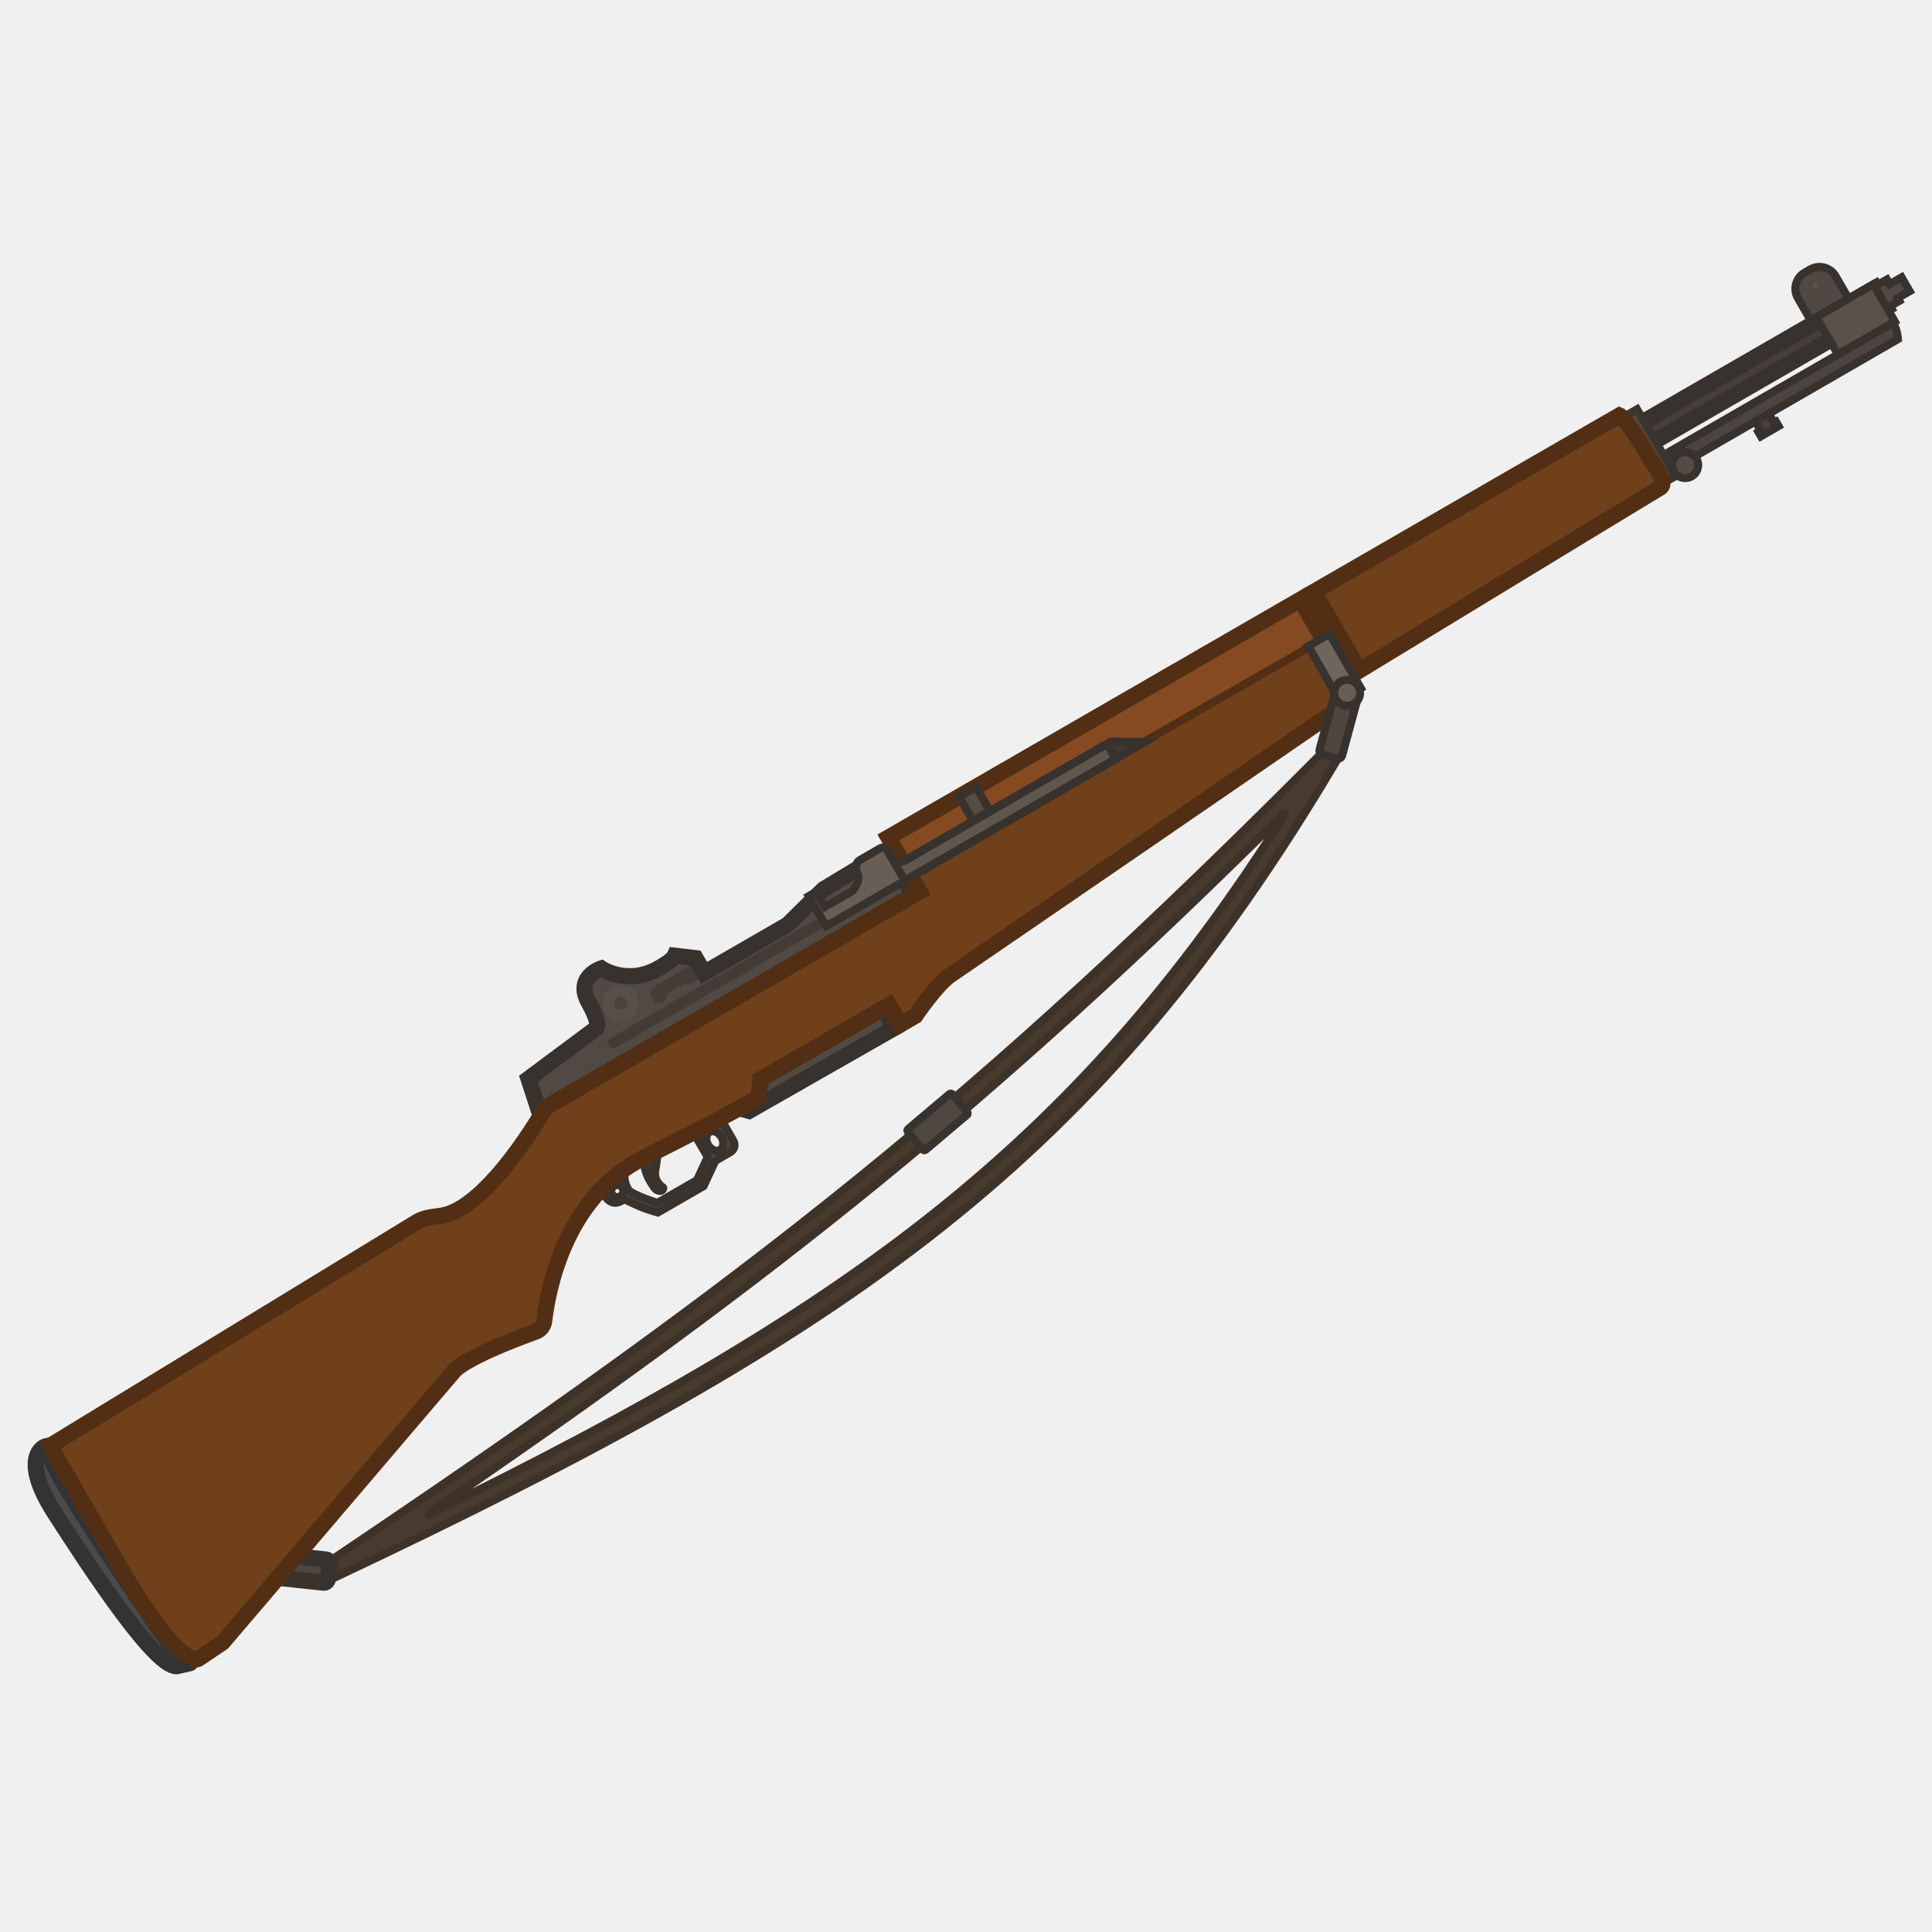
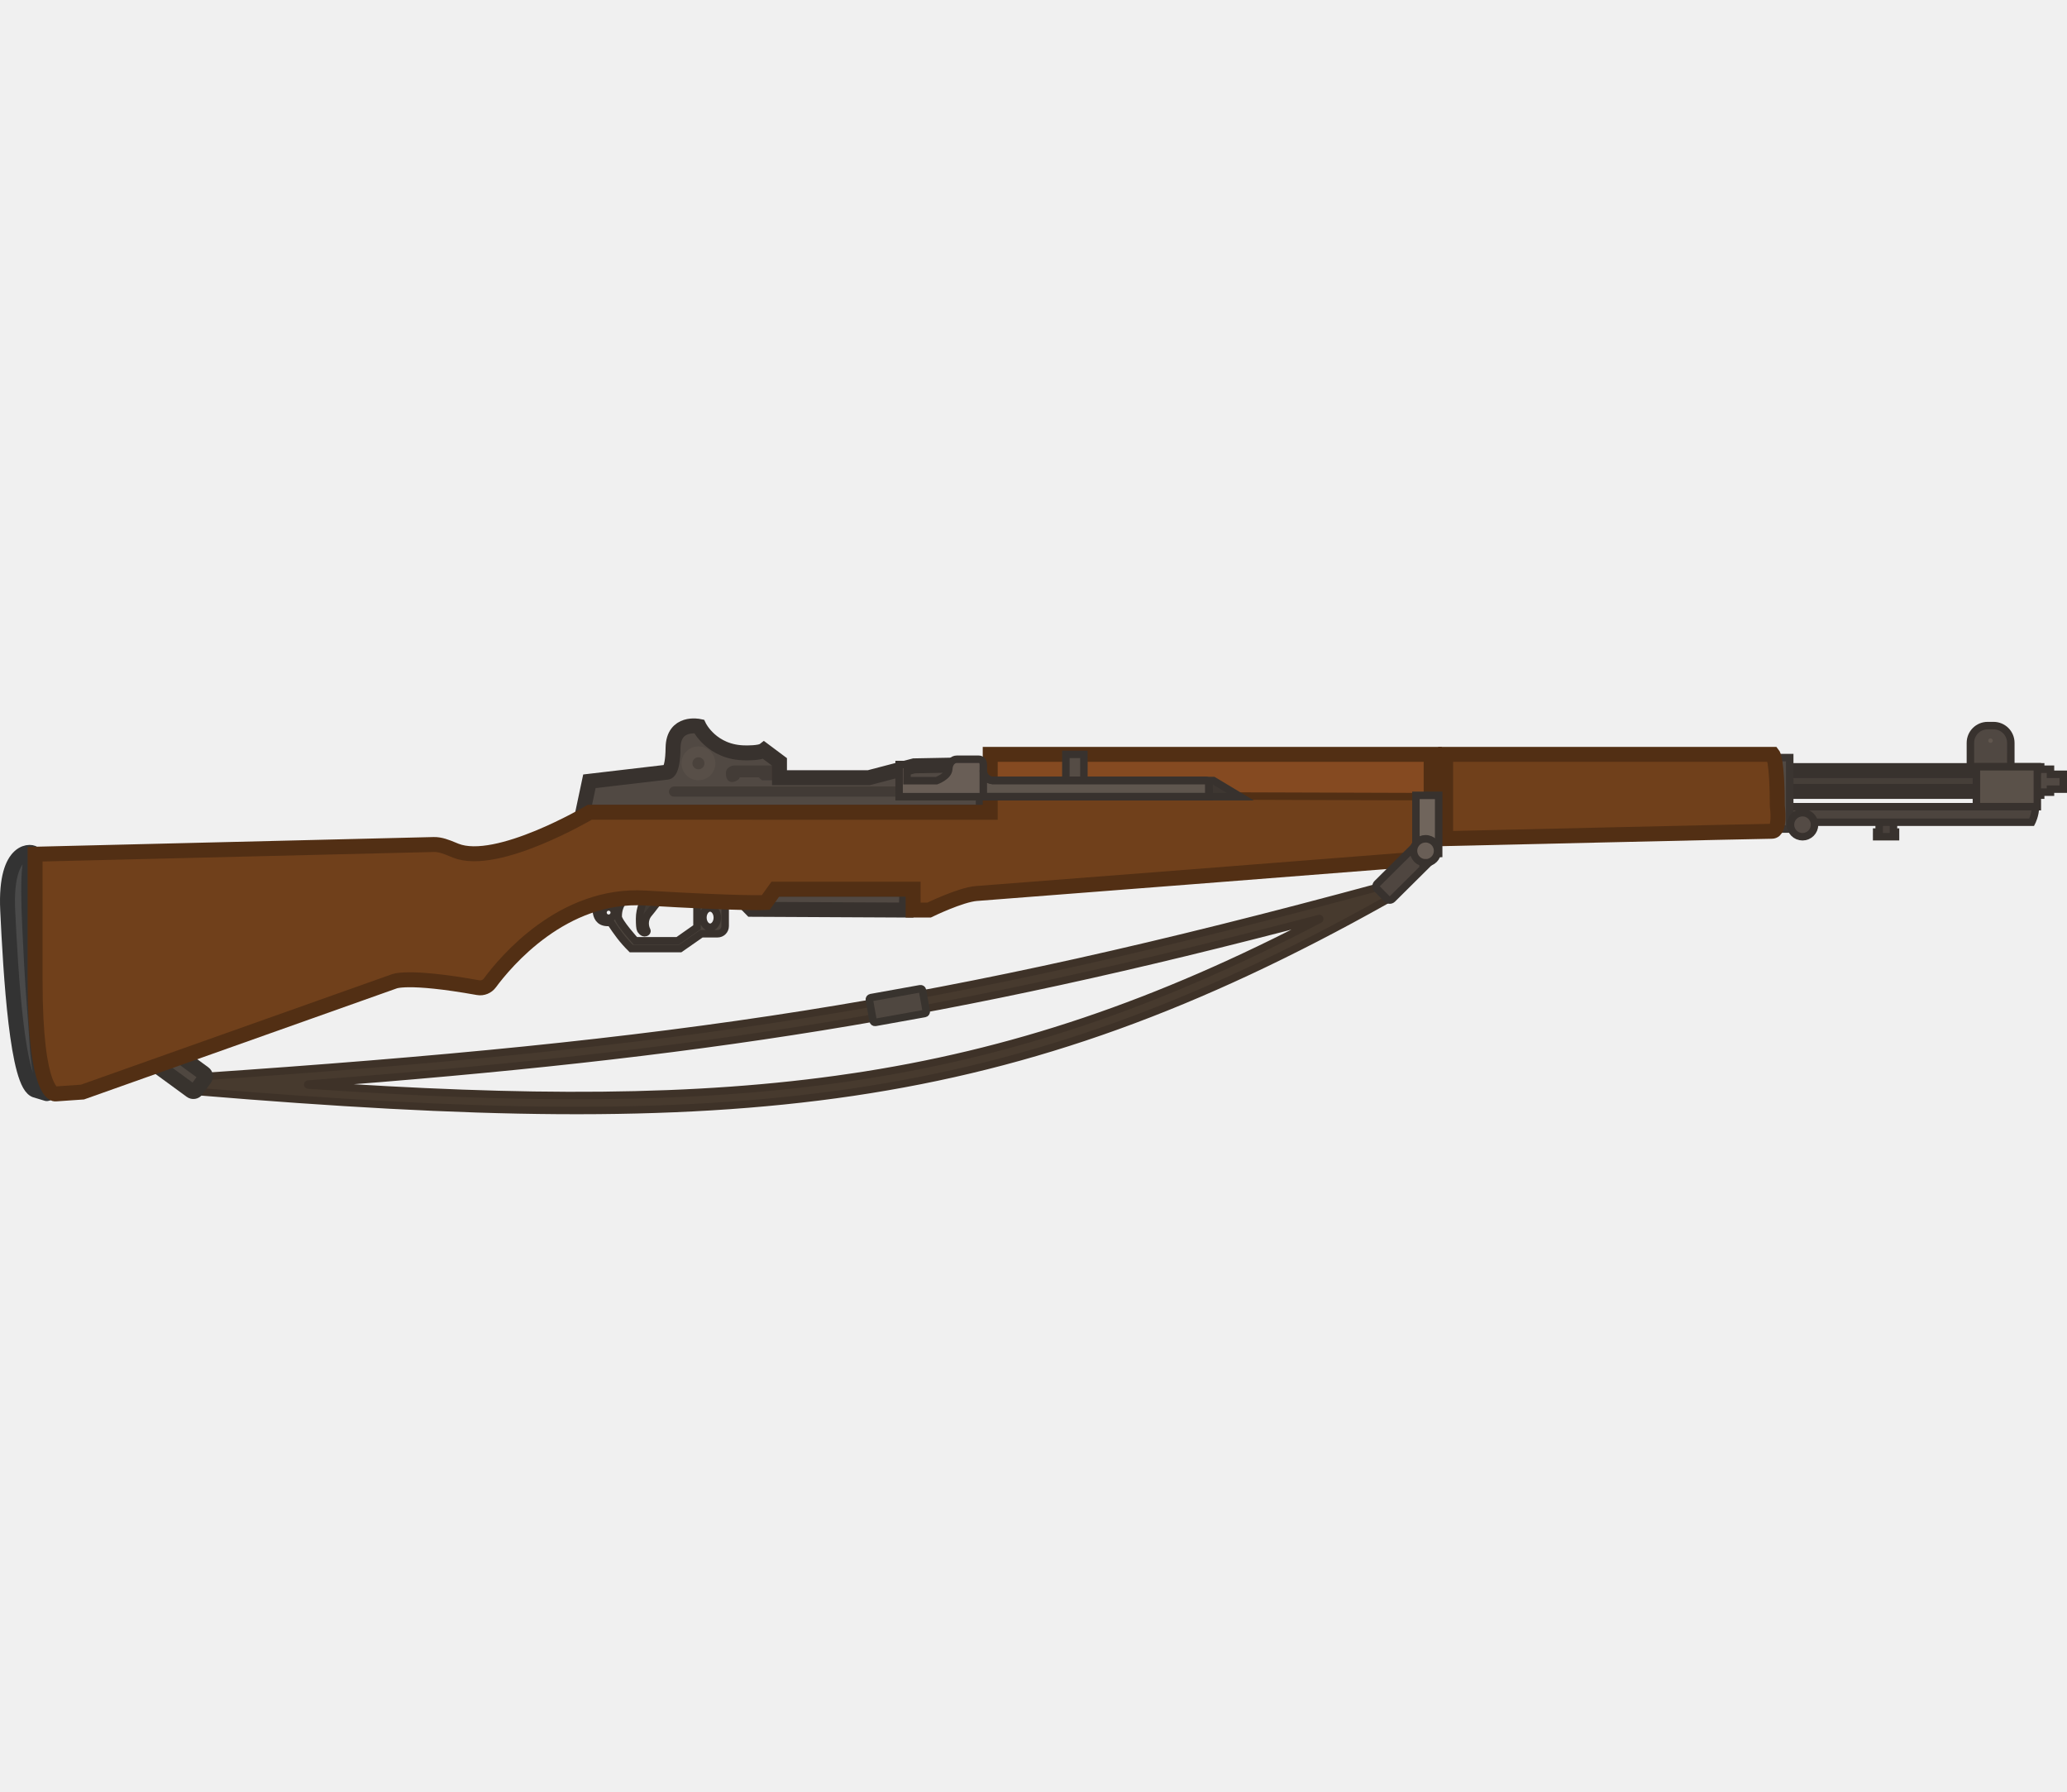
- <svg xmlns="http://www.w3.org/2000/svg" width="110" height="110" viewBox="0 0 110 110" fill="none">
-   <g clip-path="url(#clip0_1414_884)">
-     <path fill-rule="evenodd" clip-rule="evenodd" d="M76.106 43.305C76.224 43.106 76.176 42.85 75.992 42.708C75.809 42.566 75.549 42.583 75.386 42.747C55.615 62.633 42.96 72.631 18.456 89.096C18.257 89.23 18.194 89.495 18.313 89.704C18.431 89.912 18.691 89.995 18.908 89.892C33.864 82.837 44.777 76.9 53.644 69.868C62.52 62.829 69.33 54.708 76.106 43.305ZM53.073 69.148C45.5 75.154 36.4 80.37 24.454 86.213C24.422 86.228 24.397 86.182 24.427 86.162C44.367 72.543 56.391 62.889 73.12 46.308C73.144 46.284 73.183 46.314 73.165 46.343C67.129 55.859 60.912 62.932 53.073 69.148Z" fill="#473A2E" stroke="#3E3228" stroke-width="0.459" stroke-miterlimit="3.994" stroke-linecap="round" />
-     <path d="M18.556 88.792L15.506 88.462L15.363 89.781L18.413 90.111C18.539 90.124 18.652 90.033 18.666 89.907L18.759 89.045C18.773 88.918 18.682 88.805 18.556 88.792Z" fill="#4F4740" stroke="#38332E" stroke-width="0.919" stroke-miterlimit="3.994" stroke-linecap="round" />
-     <path d="M99.915 23.934L100.677 23.494L101.013 24.076L101.121 24.014L101.264 24.261L100.26 24.84L100.117 24.594L100.251 24.516L99.915 23.934Z" fill="#49413C" />
-     <path d="M100.677 23.494L100.876 23.38L100.761 23.181L100.562 23.296L100.677 23.494ZM99.915 23.934L99.8 23.735L99.602 23.85L99.716 24.049L99.915 23.934ZM101.013 24.076L100.815 24.191L100.929 24.39L101.128 24.275L101.013 24.076ZM101.121 24.014L101.32 23.899L101.205 23.701L101.007 23.815L101.121 24.014ZM101.264 24.261L101.379 24.46L101.577 24.345L101.463 24.146L101.264 24.261ZM100.26 24.84L100.061 24.955L100.176 25.154L100.375 25.039L100.26 24.84ZM100.117 24.594L100.003 24.395L99.804 24.51L99.918 24.709L100.117 24.594ZM100.251 24.516L100.366 24.715L100.565 24.6L100.45 24.402L100.251 24.516ZM100.562 23.296L99.8 23.735L100.03 24.133L100.792 23.693L100.562 23.296ZM101.212 23.962L100.876 23.38L100.478 23.609L100.815 24.191L101.212 23.962ZM101.007 23.815L100.899 23.878L101.128 24.275L101.236 24.213L101.007 23.815ZM101.463 24.146L101.32 23.899L100.923 24.129L101.065 24.376L101.463 24.146ZM100.375 25.039L101.379 24.46L101.149 24.062L100.145 24.642L100.375 25.039ZM99.918 24.709L100.061 24.955L100.459 24.726L100.316 24.479L99.918 24.709ZM100.137 24.318L100.003 24.395L100.232 24.793L100.366 24.715L100.137 24.318ZM99.716 24.049L100.052 24.631L100.45 24.402L100.114 23.82L99.716 24.049Z" fill="#38322E" />
-     <path d="M102.754 15.521L103.064 15.342C103.574 15.047 104.221 15.22 104.515 15.73L105.474 17.39C105.768 17.9 105.595 18.547 105.085 18.842L104.775 19.021C104.265 19.315 103.618 19.142 103.324 18.632L102.365 16.972C102.071 16.462 102.244 15.815 102.754 15.521Z" fill="#504842" stroke="#38322E" stroke-width="0.459" stroke-miterlimit="3.994" />
-     <path d="M106.754 16.4L92.543 24.605L93.184 25.715L107.395 17.51L106.754 16.4Z" fill="#463F39" stroke="#38322E" stroke-width="0.918" stroke-miterlimit="3.994" />
-     <path fill-rule="evenodd" clip-rule="evenodd" d="M33.258 67.205L34.202 67.593C34.202 67.593 34.593 68.99 35.541 68.273C36.234 68.616 36.697 68.83 37.456 69.034L40.054 67.534L40.73 66.091L41.584 65.598C41.814 65.465 41.89 65.181 41.757 64.951L41.035 63.701L41.855 63.228L41.492 62.598L33.258 67.205ZM35.657 66.487C35.657 66.487 35.352 67.022 35.778 67.737C35.939 68.015 37.432 68.491 37.432 68.491L39.684 67.191L40.293 65.879L39.252 64.078L35.602 66.185L35.657 66.487ZM35.445 67.641C35.541 67.806 35.484 68.018 35.318 68.114C35.152 68.21 34.94 68.153 34.845 67.987C34.749 67.821 34.806 67.609 34.972 67.514C35.137 67.418 35.349 67.475 35.445 67.641ZM40.314 65.185C40.477 65.466 40.784 65.598 40.993 65.477C41.203 65.356 41.243 65.024 41.08 64.742C40.917 64.46 40.61 64.329 40.401 64.45C40.191 64.571 40.151 64.903 40.314 65.185Z" fill="#4D453E" stroke="#39322D" stroke-width="0.459" stroke-miterlimit="3.994" />
-     <path d="M50.294 57.408L50.896 58.542L42.642 63.253L42.091 63.098C42.64 62.788 42.824 62.668 42.824 62.668L42.924 61.663L46.068 59.848L50.294 57.408Z" fill="#514943" stroke="#38322E" stroke-width="0.918" stroke-miterlimit="3.994" />
-     <path d="M36.691 65.717C36.651 65.74 36.629 65.793 36.632 65.845C36.634 66.057 36.675 66.659 36.976 67.179C37.167 67.511 37.285 67.684 37.372 67.741C37.393 67.755 37.612 67.874 37.724 67.747C37.835 67.62 37.683 67.561 37.683 67.561C37.548 67.466 37.206 67.13 37.314 66.601C37.386 66.24 37.392 65.846 37.511 65.497C37.565 65.359 37.403 65.24 37.278 65.325L36.691 65.717Z" fill="#413A34" stroke="#39322D" stroke-width="0.459" stroke-miterlimit="3.994" />
-     <path d="M74.976 33.827L73.686 34.571L76.001 38.581L77.291 37.837L74.976 33.827Z" fill="#514943" stroke="#38322E" stroke-width="0.918" stroke-miterlimit="3.994" />
-     <path d="M30.694 63.273L30.091 61.421L33.904 58.579C33.904 58.579 34.319 58.513 33.513 57.072C32.708 55.63 34.235 55.135 34.235 55.135C34.235 55.135 35.719 56.158 37.529 55.113C37.529 55.113 38.301 54.694 38.418 54.413L39.606 54.554L40.091 55.394L44.842 52.651L46.888 50.63L50.528 48.435L51.994 50.975L30.694 63.273Z" fill="#514943" />
-     <path d="M34.752 59.101L47.013 52.023C47.163 51.936 47.352 51.987 47.439 52.137C47.525 52.287 47.474 52.476 47.325 52.562L35.064 59.641C34.914 59.728 34.725 59.677 34.638 59.527C34.562 59.371 34.612 59.182 34.752 59.101Z" fill="#423B36" />
-     <path d="M39.515 54.859L37.285 56.146C37.285 56.146 36.888 56.429 37.108 56.809C37.327 57.189 37.563 57.159 37.703 57.078C37.843 56.997 38.034 56.727 37.959 56.597L38.969 56.014L39.241 56.07L39.961 55.654L39.515 54.859Z" fill="#433C37" />
-     <path d="M35.859 58.019C36.356 57.732 36.527 57.096 36.24 56.599C35.953 56.102 35.317 55.932 34.82 56.219C34.323 56.506 34.153 57.141 34.44 57.638C34.727 58.135 35.362 58.306 35.859 58.019Z" fill="#584F48" />
-     <path d="M35.523 57.438C35.7 57.336 35.761 57.11 35.659 56.933C35.557 56.756 35.331 56.696 35.154 56.798C34.977 56.9 34.917 57.126 35.019 57.302C35.121 57.479 35.347 57.54 35.523 57.438Z" fill="#4A423C" />
-     <path d="M30.694 63.273L30.091 61.421L33.904 58.579C33.904 58.579 34.319 58.513 33.513 57.072C32.708 55.63 34.235 55.135 34.235 55.135C34.235 55.135 35.719 56.158 37.529 55.113C37.529 55.113 38.301 54.694 38.418 54.413L39.606 54.554L40.091 55.394L44.842 52.651L46.888 50.63L50.528 48.435L51.994 50.975L30.694 63.273Z" stroke="#38322E" stroke-width="0.918" stroke-miterlimit="3.994" />
-     <path d="M94.613 25.971L107.784 18.366C108.041 18.811 108.063 19.308 108.063 19.308L95.001 26.85L94.613 25.971Z" fill="#4C443E" stroke="#38322E" stroke-width="0.459" stroke-miterlimit="3.994" />
-     <path d="M93.206 23.302L95.4 27.102L94.03 27.893L92.136 23.92L93.206 23.302Z" fill="#514943" stroke="#3B3531" stroke-width="0.459" stroke-miterlimit="3.994" />
-     <path d="M107.589 16.183L107.433 15.913L106.733 16.317L107.337 17.595L108.137 17.133L108.045 16.973L108.725 16.581L108.269 15.791L107.589 16.183Z" fill="#514943" stroke="#38322E" stroke-width="0.459" stroke-miterlimit="3.994" />
-     <path d="M106.658 16.186L103.418 18.057L104.643 20.179L107.883 18.308L106.658 16.186Z" fill="#5A5149" stroke="#38322E" stroke-width="0.459" stroke-miterlimit="3.994" />
-     <path d="M103.436 16.354C103.503 16.316 103.525 16.231 103.487 16.165C103.449 16.099 103.364 16.076 103.298 16.114C103.231 16.153 103.209 16.237 103.247 16.304C103.285 16.37 103.37 16.393 103.436 16.354Z" fill="#60564E" />
-     <path d="M96.317 27.119C96.67 26.914 96.791 26.462 96.587 26.109C96.383 25.756 95.931 25.634 95.578 25.838C95.224 26.043 95.103 26.494 95.307 26.848C95.511 27.201 95.963 27.323 96.317 27.119Z" fill="#544B45" stroke="#38322E" stroke-width="0.459" stroke-miterlimit="3.994" />
-     <path d="M51.996 50.973L51.473 50.068L75.137 36.506L76.28 38.486C76.309 38.536 76.328 38.592 76.321 38.649L76.315 40.093C76.305 40.192 76.258 40.272 76.184 40.328C74.43 41.541 54.565 55.17 53.76 55.715C52.954 56.26 51.748 58.05 51.748 58.05L50.898 58.541L50.257 57.431L42.927 61.663L42.827 62.667C42.827 62.667 41.637 63.447 36.278 66.128C31.744 68.396 30.805 73.799 30.623 75.409C30.592 75.688 30.409 75.93 30.145 76.026C25.941 77.545 25.471 78.287 25.471 78.287L12.305 93.728L10.923 94.66C10.923 94.66 9.93 95.433 6.35 89.234L2.482 82.533L23.389 69.777C23.734 69.566 24.145 69.511 24.55 69.456C24.615 69.448 24.68 69.439 24.745 69.429C27.455 69.035 30.695 63.271 30.695 63.271L51.996 50.973Z" fill="#70401B" />
-     <path d="M74.807 33.696L92.207 23.65C92.207 23.65 92.62 23.812 94.029 26.252C94.029 26.252 94.999 27.492 94.518 27.769C94.038 28.046 77.393 38.176 77.393 38.176L74.807 33.696Z" fill="#70401B" stroke="#522F14" stroke-width="0.918" stroke-miterlimit="3.994" stroke-linecap="round" />
-     <path d="M76.778 39.585C76.867 39.534 76.897 39.421 76.846 39.333C76.795 39.244 76.682 39.214 76.594 39.265C76.505 39.316 76.475 39.429 76.526 39.517C76.577 39.606 76.69 39.636 76.778 39.585Z" fill="#514943" />
-     <path d="M54.06 62.292L51.703 64.284C51.654 64.325 51.648 64.398 51.689 64.446L52.539 65.451C52.58 65.499 52.652 65.505 52.7 65.464L55.057 63.472C55.106 63.431 55.112 63.359 55.071 63.31L54.222 62.306C54.181 62.257 54.108 62.251 54.06 62.292Z" fill="#4F4740" stroke="#38332E" stroke-width="0.459" stroke-miterlimit="3.994" stroke-linecap="round" />
-     <path d="M2.785 82.346C2.693 82.186 0.948 82.766 3.105 86.134C5.194 89.382 9.038 95.255 10.162 94.847L10.82 94.693C10.846 94.692 10.849 94.65 10.827 94.636C10.593 94.531 9.898 94.066 8.68 92.209C8.093 91.308 7.075 89.869 6.032 88.271C4.299 85.592 2.553 82.96 2.785 82.346Z" fill="#4A4A4A" stroke="#333333" stroke-width="0.918" stroke-miterlimit="3.994" />
-     <path d="M75.135 36.506L73.836 34.256L50.582 47.682L51.838 49.857" fill="#854A21" />
-     <path d="M75.135 36.506L73.836 34.256L50.582 47.682L51.838 49.857L75.135 36.506Z" stroke="#522F14" stroke-width="0.459" stroke-miterlimit="3.994" stroke-linecap="round" />
-     <path d="M74.203 34.045L76.645 38.275C76.674 38.325 76.693 38.381 76.686 38.438L76.68 39.882C76.67 39.981 76.623 40.061 76.549 40.117C74.796 41.33 54.93 54.959 54.125 55.504C53.319 56.049 52.113 57.839 52.113 57.839L51.263 58.33L50.622 57.22L43.292 61.452L43.192 62.456C43.192 62.456 42.002 63.236 36.643 65.917C32.109 68.185 31.17 73.589 30.988 75.199C30.957 75.477 30.774 75.72 30.51 75.815C26.306 77.334 25.836 78.077 25.836 78.077L12.671 93.518L11.288 94.449C11.288 94.449 10.295 95.223 6.715 89.023L2.847 82.323L23.754 69.566C24.099 69.355 24.511 69.3 24.915 69.246C24.98 69.237 25.046 69.228 25.11 69.219C27.82 68.825 31.06 63.06 31.06 63.06L52.361 50.763L50.583 47.683L74.203 34.045Z" stroke="#522F14" stroke-width="0.918" stroke-miterlimit="3.994" stroke-linecap="round" />
-     <path d="M55.566 44.805L54.605 45.359L55.408 46.749L56.368 46.195L55.566 44.805Z" fill="#554C45" stroke="#38322E" stroke-width="0.459" stroke-miterlimit="3.994" />
-     <path d="M63.255 42.219L65.185 42.251L51.879 49.933L51.383 49.073L63.255 42.219Z" fill="#3E3732" stroke="#38322E" stroke-width="0.459" stroke-miterlimit="3.994" />
-     <path d="M51.516 50.144L47.036 52.73L46.048 51.02L46.468 50.778L46.965 51.638L48.535 50.731C48.535 50.731 49.032 50.138 48.833 49.746C48.633 49.355 48.777 49.072 48.947 48.974L50.127 48.292C50.127 48.292 50.361 48.144 50.534 48.444L51.516 50.144Z" fill="#695E56" />
-     <path d="M50.705 48.744C50.994 49.244 51.507 49.001 51.507 49.001L62.851 42.452C62.943 42.398 63.06 42.43 63.113 42.522L63.514 43.216L51.513 50.144" fill="#5F564E" />
-     <path d="M50.705 48.744C50.994 49.244 51.507 49.001 51.507 49.001L62.851 42.452C62.943 42.398 63.06 42.43 63.113 42.522L63.514 43.216L51.513 50.144L50.705 48.744Z" stroke="#38322E" stroke-width="0.459" stroke-miterlimit="3.994" />
-     <path d="M47.036 52.73L63.516 43.215L63.115 42.521C63.062 42.429 62.946 42.398 62.853 42.451L51.509 49.001C51.509 49.001 51.002 49.241 50.712 48.752L50.534 48.444C50.361 48.144 50.127 48.292 50.127 48.292L48.947 48.974C48.777 49.072 48.633 49.355 48.833 49.746C49.032 50.138 48.535 50.731 48.535 50.731L46.965 51.638L46.468 50.778L46.048 51.02L47.036 52.73Z" stroke="#38322E" stroke-width="0.459" stroke-miterlimit="3.994" />
-     <path d="M76.058 39.27L75.132 42.675C75.099 42.797 75.171 42.923 75.294 42.957L76.131 43.184C76.253 43.218 76.379 43.145 76.413 43.023L77.338 39.618L76.058 39.27Z" fill="#4F4640" stroke="#38322E" stroke-width="0.459" stroke-miterlimit="3.994" stroke-linecap="round" />
-     <path d="M75.694 36.09L74.484 36.789L76.268 39.879L77.478 39.181L75.694 36.09Z" fill="#70655C" stroke="#38322E" stroke-width="0.459" stroke-miterlimit="3.994" />
-     <path d="M77.069 40.083C77.422 39.879 77.543 39.427 77.339 39.074C77.135 38.72 76.683 38.599 76.329 38.803C75.976 39.007 75.855 39.459 76.059 39.813C76.263 40.166 76.715 40.287 77.069 40.083Z" fill="#695E56" stroke="#38322E" stroke-width="0.459" stroke-miterlimit="3.994" />
+ <svg xmlns="http://www.w3.org/2000/svg" width="126.948" height="110" viewBox="0 0 126.948 110" fill="none" version="1.1" id="svg39">
+   <g clip-path="url(#clip0_1414_884)" id="g39" transform="rotate(30,58.23713,66.09638)">
+     <path fill-rule="evenodd" clip-rule="evenodd" d="m 76.106,43.305 c 0.118,-0.199 0.07,-0.456 -0.113,-0.598 -0.183,-0.142 -0.443,-0.125 -0.607,0.039 -19.77,19.886 -32.426,29.884 -56.93,46.349 -0.199,0.134 -0.262,0.399 -0.143,0.608 0.118,0.209 0.378,0.291 0.595,0.189 14.956,-7.055 25.869,-12.992 34.736,-20.024 8.876,-7.039 15.686,-15.16 22.462,-26.562 z M 53.073,69.148 C 45.5,75.154 36.4,80.37 24.454,86.213 24.422,86.228 24.397,86.182 24.427,86.162 44.367,72.543 56.391,62.889 73.12,46.308 c 0.024,-0.024 0.064,0.006 0.045,0.035 -6.037,9.516 -12.253,16.59 -20.092,22.806 z" fill="#473a2e" stroke="#3e3228" stroke-width="0.459" stroke-miterlimit="3.994" stroke-linecap="round" id="path1" />
+     <path d="m 18.556,88.792 -3.05,-0.33 -0.143,1.319 3.05,0.33 c 0.126,0.014 0.239,-0.077 0.253,-0.203 l 0.093,-0.863 c 0.014,-0.126 -0.077,-0.239 -0.203,-0.253 z" fill="#4f4740" stroke="#38332e" stroke-width="0.919" stroke-miterlimit="3.994" stroke-linecap="round" id="path2" />
+     <path d="m 99.915,23.934 0.762,-0.44 0.336,0.582 0.108,-0.062 0.143,0.247 -1.004,0.58 -0.143,-0.247 0.134,-0.077 z" fill="#49413c" id="path3" />
+     <path d="m 100.677,23.494 0.199,-0.115 -0.115,-0.199 -0.199,0.115 z m -0.762,0.44 -0.115,-0.199 -0.199,0.115 0.115,0.199 z m 1.098,0.142 -0.198,0.115 0.114,0.199 0.199,-0.115 z m 0.108,-0.062 0.199,-0.115 -0.115,-0.199 -0.198,0.115 z m 0.143,0.247 0.115,0.199 0.198,-0.115 -0.114,-0.199 z m -1.004,0.58 -0.199,0.115 0.115,0.199 0.199,-0.115 z m -0.143,-0.247 -0.114,-0.199 -0.199,0.115 0.115,0.199 z m 0.134,-0.077 0.115,0.199 0.199,-0.115 -0.115,-0.199 z m 0.311,-1.221 -0.761,0.44 0.23,0.398 0.762,-0.44 z m 0.65,0.666 -0.336,-0.582 -0.398,0.23 0.337,0.582 z m -0.205,-0.146 -0.108,0.062 0.229,0.398 0.108,-0.062 z m 0.456,0.331 -0.143,-0.247 -0.397,0.23 0.142,0.247 z m -1.088,0.893 1.004,-0.58 -0.23,-0.398 -1.004,0.58 z m -0.457,-0.331 0.142,0.247 0.398,-0.23 -0.143,-0.247 z m 0.218,-0.391 -0.134,0.077 0.229,0.398 0.134,-0.077 z m -0.42,-0.269 0.336,0.582 0.398,-0.23 -0.336,-0.582 z" fill="#38322e" id="path4" />
+     <path d="m 102.754,15.521 0.31,-0.179 c 0.51,-0.294 1.157,-0.121 1.451,0.389 l 0.959,1.66 c 0.294,0.51 0.121,1.157 -0.389,1.451 l -0.31,0.179 c -0.51,0.294 -1.157,0.121 -1.451,-0.389 l -0.959,-1.66 c -0.294,-0.51 -0.121,-1.157 0.389,-1.451 z" fill="#504842" stroke="#38322e" stroke-width="0.459" stroke-miterlimit="3.994" id="path5" />
+     <path d="m 106.754,16.4 -14.211,8.205 0.641,1.11 14.211,-8.205 z" fill="#463f39" stroke="#38322e" stroke-width="0.918" stroke-miterlimit="3.994" id="path6" />
+     <path fill-rule="evenodd" clip-rule="evenodd" d="m 33.258,67.205 0.944,0.388 c 0,0 0.391,1.397 1.339,0.68 0.693,0.343 1.155,0.556 1.915,0.76 l 2.598,-1.5 0.676,-1.443 0.854,-0.493 c 0.23,-0.133 0.306,-0.417 0.173,-0.647 l -0.722,-1.25 0.82,-0.473 -0.364,-0.63 z m 2.399,-0.718 c 0,0 -0.304,0.536 0.122,1.25 0.161,0.278 1.654,0.754 1.654,0.754 l 2.252,-1.3 0.609,-1.312 -1.04,-1.802 -3.65,2.107 z m -0.212,1.154 c 0.096,0.166 0.039,0.378 -0.127,0.473 -0.166,0.096 -0.378,0.039 -0.473,-0.127 -0.096,-0.166 -0.039,-0.378 0.127,-0.473 0.166,-0.096 0.378,-0.039 0.473,0.127 z m 4.869,-2.456 c 0.163,0.282 0.47,0.413 0.679,0.292 0.21,-0.121 0.25,-0.453 0.087,-0.734 -0.163,-0.282 -0.47,-0.413 -0.679,-0.292 -0.21,0.121 -0.25,0.453 -0.087,0.734 z" fill="#4d453e" stroke="#39322d" stroke-width="0.459" stroke-miterlimit="3.994" id="path7" />
+     <path d="m 50.294,57.408 0.602,1.134 -8.254,4.711 -0.551,-0.155 c 0.549,-0.31 0.734,-0.43 0.734,-0.43 l 0.1,-1.004 3.143,-1.815 z" fill="#514943" stroke="#38322e" stroke-width="0.918" stroke-miterlimit="3.994" id="path8" />
+     <path d="m 36.691,65.717 c -0.04,0.023 -0.063,0.076 -0.06,0.128 0.002,0.212 0.044,0.815 0.344,1.335 0.191,0.331 0.31,0.505 0.396,0.562 0.021,0.014 0.241,0.133 0.352,0.006 0.111,-0.127 -0.041,-0.186 -0.041,-0.186 -0.135,-0.095 -0.476,-0.431 -0.369,-0.961 0.071,-0.361 0.078,-0.755 0.197,-1.104 0.054,-0.138 -0.108,-0.257 -0.233,-0.172 z" fill="#413a34" stroke="#39322d" stroke-width="0.459" stroke-miterlimit="3.994" id="path9" />
+     <path d="m 74.976,33.827 -1.29,0.745 2.315,4.01 1.29,-0.745 z" fill="#514943" stroke="#38322e" stroke-width="0.918" stroke-miterlimit="3.994" id="path10" />
+     <path d="m 30.694,63.273 -0.603,-1.852 3.813,-2.841 c 0,0 0.415,-0.066 -0.391,-1.508 -0.806,-1.442 0.722,-1.937 0.722,-1.937 0,0 1.484,1.023 3.294,-0.022 0,0 0.772,-0.419 0.889,-0.7 l 1.188,0.141 0.485,0.84 4.75,-2.743 2.046,-2.021 3.64,-2.195 1.466,2.54 z" fill="#514943" id="path11" />
+     <path d="m 34.752,59.101 12.26,-7.078 c 0.15,-0.087 0.339,-0.036 0.426,0.114 0.087,0.15 0.036,0.339 -0.114,0.426 L 35.064,59.641 c -0.15,0.087 -0.339,0.036 -0.426,-0.114 -0.077,-0.156 -0.026,-0.345 0.114,-0.426 z" fill="#423b36" id="path12" />
+     <path d="m 39.515,54.859 -2.23,1.288 c 0,0 -0.397,0.282 -0.177,0.662 0.219,0.38 0.456,0.35 0.596,0.269 0.14,-0.081 0.331,-0.351 0.256,-0.481 l 1.01,-0.583 0.272,0.056 0.72,-0.416 z" fill="#433c37" id="path13" />
+     <path d="m 35.859,58.019 c 0.497,-0.287 0.667,-0.923 0.38,-1.42 -0.287,-0.497 -0.923,-0.667 -1.42,-0.38 -0.497,0.287 -0.667,0.922 -0.38,1.42 0.287,0.497 0.923,0.667 1.42,0.38 z" fill="#584f48" id="path14" />
+     <path d="m 35.523,57.438 c 0.177,-0.102 0.237,-0.328 0.135,-0.505 -0.102,-0.177 -0.328,-0.237 -0.505,-0.135 -0.177,0.102 -0.237,0.328 -0.135,0.505 0.102,0.177 0.328,0.237 0.505,0.135 z" fill="#4a423c" id="path15" />
+     <path d="m 30.694,63.273 -0.603,-1.852 3.813,-2.841 c 0,0 0.415,-0.066 -0.391,-1.508 -0.806,-1.442 0.722,-1.937 0.722,-1.937 0,0 1.484,1.023 3.294,-0.022 0,0 0.772,-0.419 0.889,-0.7 l 1.188,0.141 0.485,0.84 4.75,-2.743 2.046,-2.021 3.64,-2.195 1.466,2.54 z" stroke="#38322e" stroke-width="0.918" stroke-miterlimit="3.994" id="path16" />
+     <path d="m 94.613,25.971 13.171,-7.604 c 0.257,0.445 0.279,0.942 0.279,0.942 l -13.062,7.541 z" fill="#4c443e" stroke="#38322e" stroke-width="0.459" stroke-miterlimit="3.994" id="path17" />
+     <path d="m 93.206,23.302 2.194,3.8 -1.37,0.791 -1.894,-3.973 z" fill="#514943" stroke="#3b3531" stroke-width="0.459" stroke-miterlimit="3.994" id="path18" />
+     <path d="m 107.589,16.183 -0.156,-0.27 -0.7,0.404 0.604,1.278 0.8,-0.462 -0.092,-0.16 0.68,-0.393 -0.456,-0.79 z" fill="#514943" stroke="#38322e" stroke-width="0.459" stroke-miterlimit="3.994" id="path19" />
+     <path d="m 106.658,16.186 -3.24,1.871 1.225,2.122 3.24,-1.871 z" fill="#5a5149" stroke="#38322e" stroke-width="0.459" stroke-miterlimit="3.994" id="path20" />
+     <path d="m 103.436,16.354 c 0.067,-0.038 0.089,-0.123 0.051,-0.189 -0.038,-0.066 -0.123,-0.089 -0.189,-0.051 -0.067,0.038 -0.089,0.123 -0.051,0.189 0.038,0.066 0.123,0.089 0.189,0.051 z" fill="#60564e" id="path21" />
+     <path d="m 96.317,27.119 c 0.353,-0.204 0.475,-0.656 0.271,-1.01 -0.204,-0.353 -0.656,-0.475 -1.01,-0.271 -0.353,0.204 -0.475,0.656 -0.271,1.01 0.204,0.353 0.656,0.475 1.01,0.271 z" fill="#544b45" stroke="#38322e" stroke-width="0.459" stroke-miterlimit="3.994" id="path22" />
+     <path d="m 51.996,50.973 -0.522,-0.905 23.664,-13.562 1.143,1.98 c 0.029,0.05 0.048,0.106 0.041,0.163 l -0.006,1.444 c -0.01,0.099 -0.057,0.179 -0.131,0.235 -1.753,1.212 -21.619,14.841 -22.424,15.386 -0.805,0.545 -2.012,2.335 -2.012,2.335 l -0.85,0.491 -0.641,-1.11 -7.33,4.232 -0.1,1.004 c 0,0 -1.19,0.78 -6.549,3.461 -4.534,2.268 -5.473,7.671 -5.655,9.281 -0.031,0.278 -0.214,0.521 -0.478,0.616 -4.205,1.519 -4.674,2.262 -4.674,2.262 l -13.166,15.441 -1.382,0.931 c 0,0 -0.993,0.774 -4.573,-5.426 L 2.482,82.533 23.389,69.777 c 0.345,-0.21 0.756,-0.266 1.161,-0.32 0.066,-0.009 0.131,-0.018 0.196,-0.027 2.71,-0.394 5.95,-6.158 5.95,-6.158 z" fill="#70401b" id="path23" />
+     <path d="M 74.807,33.696 92.207,23.65 c 0,0 0.413,0.162 1.822,2.602 0,0 0.97,1.24 0.489,1.517 -0.48,0.277 -17.125,10.407 -17.125,10.407 z" fill="#70401b" stroke="#522f14" stroke-width="0.918" stroke-miterlimit="3.994" stroke-linecap="round" id="path24" />
+     <path d="m 76.778,39.585 c 0.088,-0.051 0.119,-0.164 0.068,-0.252 -0.051,-0.088 -0.164,-0.119 -0.252,-0.068 -0.088,0.051 -0.119,0.164 -0.068,0.252 0.051,0.088 0.164,0.119 0.252,0.068 z" fill="#514943" id="path25" />
+     <path d="m 54.06,62.292 -2.357,1.992 c -0.048,0.041 -0.054,0.113 -0.014,0.162 l 0.849,1.005 c 0.041,0.048 0.113,0.054 0.162,0.014 l 2.357,-1.992 c 0.049,-0.041 0.054,-0.113 0.014,-0.162 l -0.849,-1.005 c -0.041,-0.048 -0.113,-0.054 -0.162,-0.014 z" fill="#4f4740" stroke="#38332e" stroke-width="0.459" stroke-miterlimit="3.994" stroke-linecap="round" id="path26" />
+     <path d="m 2.785,82.346 c -0.092,-0.16 -1.837,0.421 0.32,3.788 2.088,3.248 5.933,9.121 7.057,8.712 l 0.658,-0.153 c 0.026,-0.002 0.028,-0.043 0.007,-0.057 C 10.593,94.531 9.898,94.066 8.68,92.209 8.093,91.308 7.075,89.869 6.032,88.271 4.299,85.592 2.553,82.96 2.785,82.346 Z" fill="#4a4a4a" stroke="#333333" stroke-width="0.918" stroke-miterlimit="3.994" id="path27" />
+     <path d="m 75.135,36.506 -1.299,-2.25 -23.254,13.426 1.256,2.175" fill="#854a21" id="path28" />
+     <path d="m 75.135,36.506 -1.299,-2.25 -23.254,13.426 1.256,2.175 z" stroke="#522f14" stroke-width="0.459" stroke-miterlimit="3.994" stroke-linecap="round" id="path29" />
+     <path d="m 74.203,34.045 2.442,4.23 c 0.029,0.05 0.048,0.106 0.041,0.163 l -0.006,1.444 c -0.01,0.099 -0.057,0.179 -0.131,0.235 -1.754,1.212 -21.619,14.841 -22.424,15.386 -0.805,0.545 -2.012,2.335 -2.012,2.335 l -0.85,0.491 -0.641,-1.11 -7.33,4.232 -0.1,1.004 c 0,0 -1.19,0.78 -6.549,3.461 -4.534,2.268 -5.473,7.672 -5.655,9.281 -0.031,0.278 -0.214,0.521 -0.478,0.616 -4.205,1.519 -4.674,2.262 -4.674,2.262 l -13.166,15.441 -1.382,0.931 c 0,0 -0.993,0.773 -4.573,-5.426 l -3.868,-6.7 20.907,-12.757 c 0.345,-0.21 0.756,-0.266 1.161,-0.32 0.066,-0.009 0.131,-0.018 0.196,-0.027 2.71,-0.394 5.95,-6.158 5.95,-6.158 L 52.361,50.763 50.583,47.683 Z" stroke="#522f14" stroke-width="0.918" stroke-miterlimit="3.994" stroke-linecap="round" id="path30" />
+     <path d="m 55.566,44.805 -0.96,0.554 0.802,1.39 0.96,-0.554 z" fill="#554c45" stroke="#38322e" stroke-width="0.459" stroke-miterlimit="3.994" id="path31" />
+     <path d="m 63.255,42.219 1.931,0.032 -13.306,7.682 -0.496,-0.86 z" fill="#3e3732" stroke="#38322e" stroke-width="0.459" stroke-miterlimit="3.994" id="path32" />
+     <path d="m 51.516,50.144 -4.48,2.587 -0.987,-1.71 0.42,-0.242 0.496,0.86 1.57,-0.906 c 0,0 0.497,-0.594 0.298,-0.985 -0.199,-0.392 -0.056,-0.674 0.114,-0.772 l 1.18,-0.681 c 0,0 0.234,-0.148 0.407,0.151 z" fill="#695e56" id="path33" />
+     <path d="m 50.705,48.744 c 0.288,0.5 0.802,0.257 0.802,0.257 l 11.344,-6.55 c 0.092,-0.053 0.209,-0.022 0.262,0.07 l 0.401,0.694 -12,6.928" fill="#5f564e" id="path34" />
+     <path d="m 50.705,48.744 c 0.288,0.5 0.802,0.257 0.802,0.257 l 11.344,-6.55 c 0.092,-0.053 0.209,-0.022 0.262,0.07 l 0.401,0.694 -12,6.928 z" stroke="#38322e" stroke-width="0.459" stroke-miterlimit="3.994" id="path35" />
+     <path d="m 47.036,52.73 16.48,-9.515 -0.401,-0.694 c -0.053,-0.092 -0.17,-0.123 -0.262,-0.07 l -11.344,6.55 c 0,0 -0.507,0.24 -0.797,-0.249 l -0.178,-0.308 c -0.173,-0.3 -0.407,-0.151 -0.407,-0.151 l -1.18,0.681 c -0.17,0.098 -0.313,0.381 -0.114,0.772 0.199,0.392 -0.298,0.985 -0.298,0.985 l -1.57,0.906 -0.496,-0.86 -0.42,0.242 z" stroke="#38322e" stroke-width="0.459" stroke-miterlimit="3.994" id="path36" />
+     <path d="m 76.058,39.27 -0.926,3.405 c -0.033,0.122 0.039,0.248 0.161,0.282 l 0.837,0.228 c 0.122,0.033 0.248,-0.039 0.282,-0.161 l 0.926,-3.405 z" fill="#4f4640" stroke="#38322e" stroke-width="0.459" stroke-miterlimit="3.994" stroke-linecap="round" id="path37" />
+     <path d="m 75.694,36.09 -1.21,0.699 1.784,3.09 1.21,-0.699 z" fill="#70655c" stroke="#38322e" stroke-width="0.459" stroke-miterlimit="3.994" id="path38" />
+     <path d="m 77.069,40.083 c 0.353,-0.204 0.475,-0.656 0.271,-1.01 -0.204,-0.353 -0.656,-0.474 -1.01,-0.271 -0.353,0.204 -0.475,0.656 -0.271,1.01 0.204,0.353 0.656,0.474 1.01,0.27 z" fill="#695e56" stroke="#38322e" stroke-width="0.459" stroke-miterlimit="3.994" id="path39" />
  </g>
-   <defs>
+   <defs id="defs39">
    <clipPath id="clip0_1414_884">
-       <rect width="110" height="110" fill="white" />
+       <rect width="110" height="110" fill="#ffffff" id="rect39" x="0" y="0" />
    </clipPath>
  </defs>
</svg>
